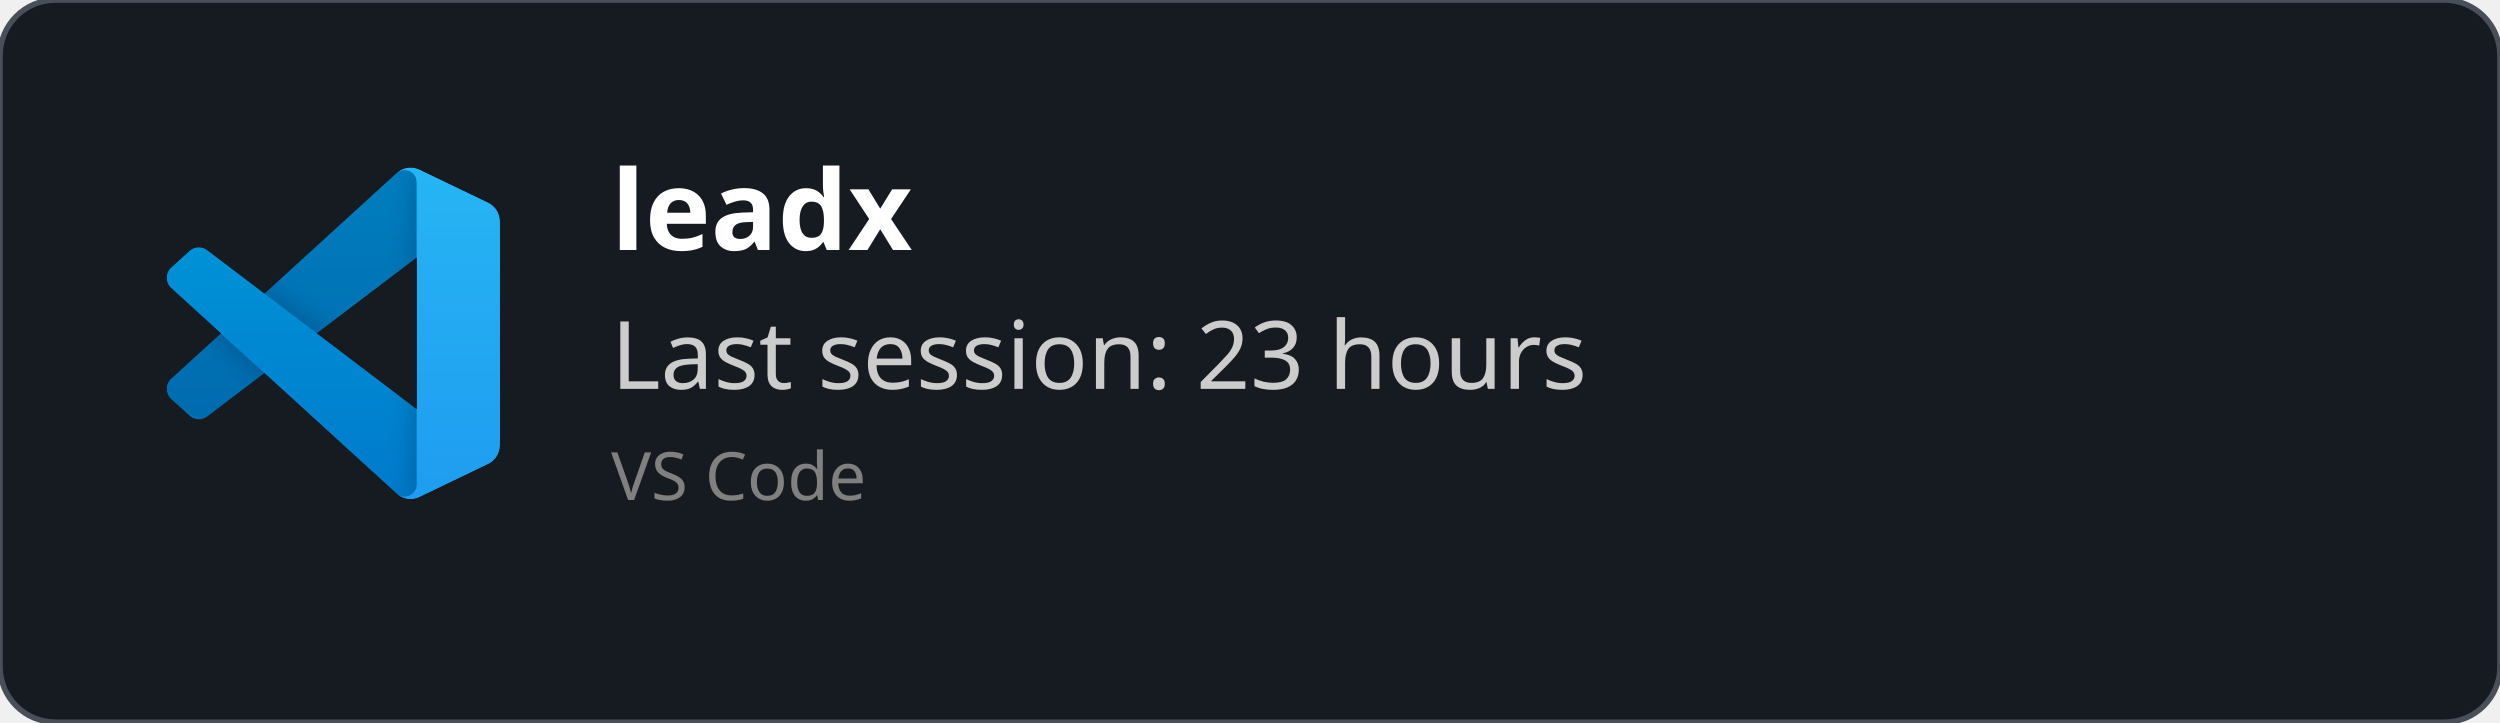
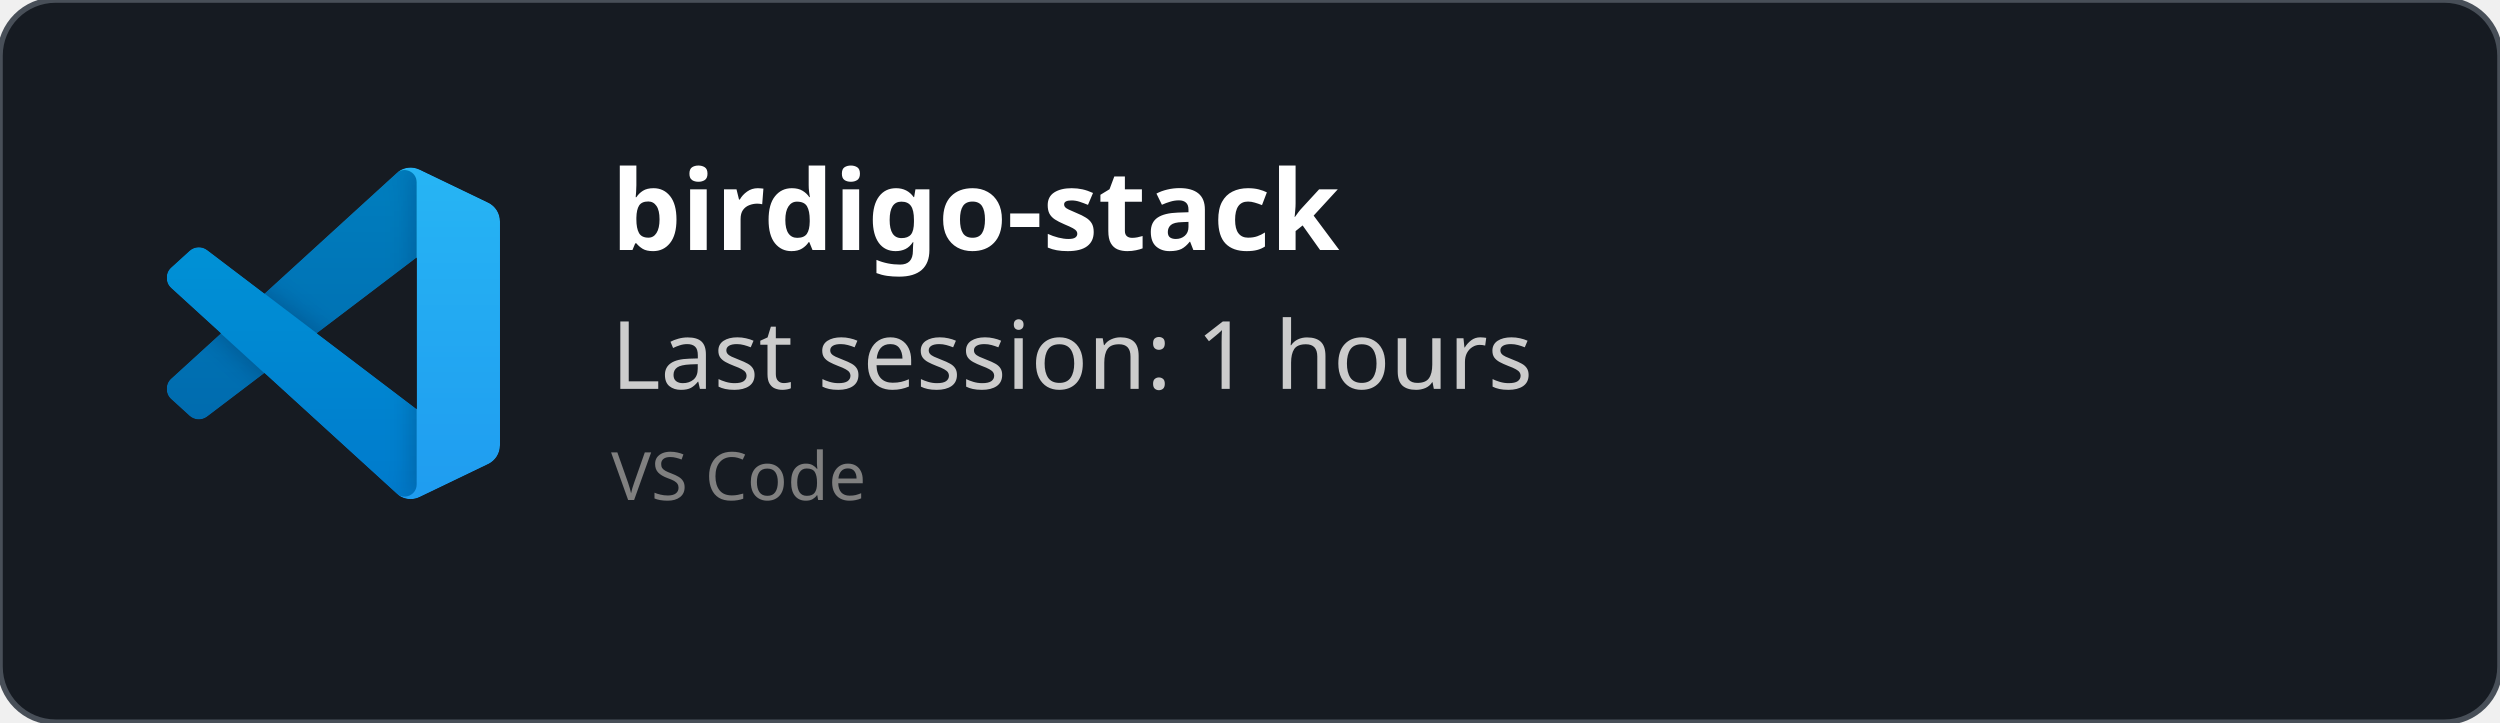
<svg xmlns="http://www.w3.org/2000/svg" width="450" height="130" viewBox="0 0 450 130" fill="none" role="img">
  <style>
    *{
        font-family: 'Segoe UI', Ubuntu, monospace
    }
    </style>
  <defs>
    <clipPath id="horizontalClip" x="20" y="20" width="500" height="200">
      <rect x="90" y="20" width="300" height="50" />
    </clipPath>
  </defs>
  <rect width="450" height="130" fill="rgba(22,27,34)" stroke="#484f58" stroke-width="1" fill-opacity="1" stroke-opacity="1" x="0" y="0" rx="10px" ry="10px">
    </rect>
  <svg width="60" height="60" x="30" y="30" viewBox="0 0 100 100" fill="none" id="vscode">
    <mask id="mask0" mask-type="alpha" maskUnits="userSpaceOnUse" x="0" y="0" width="100" height="100">
      <path fill-rule="evenodd" clip-rule="evenodd" d="M70.912 99.317C72.487 99.931 74.283 99.891 75.873 99.126L96.461 89.22C98.624 88.179 100 85.989 100 83.587V16.413C100 14.011 98.624 11.822 96.461 10.781L75.873 0.874C73.786 -0.13 71.345 0.116 69.513 1.447C69.252 1.637 69.003 1.849 68.769 2.083L29.355 38.041L12.187 25.01C10.589 23.797 8.354 23.896 6.869 25.246L1.363 30.255C-0.453 31.906 -0.455 34.763 1.359 36.417L16.247 50L1.359 63.583C-0.455 65.237 -0.453 68.094 1.363 69.745L6.869 74.754C8.354 76.104 10.589 76.204 12.187 74.99L29.355 61.959L68.769 97.917C69.392 98.541 70.125 99.01 70.912 99.317ZM75.015 27.299L45.109 50L75.015 72.701V27.299Z" fill="white" />
    </mask>
    <g mask="url(#mask0)">
      <path d="M96.461 10.796L75.857 0.876C73.472 -0.273 70.622 0.212 68.75 2.083L1.299 63.583C-0.516 65.237 -0.514 68.094 1.303 69.745L6.813 74.754C8.298 76.104 10.535 76.204 12.134 74.99L93.361 13.37C96.086 11.303 100 13.246 100 16.667V16.427C100 14.027 98.625 11.838 96.461 10.796Z" fill="#0065A9" />
      <g filter="url(#filter0_d)">
        <path d="M96.461 89.204L75.857 99.124C73.472 100.273 70.622 99.788 68.75 97.917L1.299 36.417C-0.516 34.763 -0.514 31.906 1.303 30.255L6.813 25.246C8.298 23.896 10.535 23.796 12.134 25.009L93.361 86.63C96.086 88.697 100 86.754 100 83.333V83.573C100 85.974 98.625 88.162 96.461 89.204Z" fill="#007ACC" />
      </g>
      <g filter="url(#filter1_d)">
        <path d="M75.858 99.126C73.472 100.274 70.622 99.788 68.75 97.917C71.056 100.223 75 98.59 75 95.328V4.672C75 1.41 71.056 -0.223 68.75 2.083C70.622 0.211 73.472 -0.274 75.858 0.874L96.459 10.781C98.623 11.822 100 14.011 100 16.413V83.587C100 85.989 98.623 88.179 96.459 89.22L75.858 99.126Z" fill="#1F9CF0" />
      </g>
      <g style="mix-blend-mode:overlay" opacity="0.25">
        <path fill-rule="evenodd" clip-rule="evenodd" d="M70.851 99.317C72.426 99.931 74.222 99.891 75.812 99.126L96.4 89.22C98.563 88.179 99.939 85.989 99.939 83.587V16.413C99.939 14.011 98.564 11.822 96.4 10.781L75.812 0.874C73.725 -0.13 71.284 0.116 69.453 1.447C69.191 1.637 68.942 1.849 68.708 2.083L29.294 38.041L12.126 25.01C10.528 23.796 8.293 23.896 6.809 25.246L1.302 30.255C-0.513 31.906 -0.515 34.763 1.298 36.417L16.186 50L1.298 63.583C-0.515 65.237 -0.513 68.094 1.302 69.745L6.809 74.754C8.293 76.104 10.528 76.204 12.126 74.99L29.294 61.959L68.708 97.917C69.332 98.54 70.064 99.01 70.851 99.317ZM74.954 27.299L45.048 50L74.954 72.701V27.299Z" fill="url(#paint0_linear)" />
      </g>
    </g>
    <defs>
      <filter id="filter0_d" x="-8.394" y="15.829" width="116.727" height="92.246" filterUnits="userSpaceOnUse" color-interpolation-filters="sRGB">
        <feFlood flood-opacity="0" result="BackgroundImageFix" />
        <feColorMatrix in="SourceAlpha" type="matrix" values="0 0 0 0 0 0 0 0 0 0 0 0 0 0 0 0 0 0 127 0" />
        <feOffset />
        <feGaussianBlur stdDeviation="4.167" />
        <feColorMatrix type="matrix" values="0 0 0 0 0 0 0 0 0 0 0 0 0 0 0 0 0 0 0.25 0" />
        <feBlend mode="overlay" in2="BackgroundImageFix" result="effect1_dropShadow" />
        <feBlend mode="normal" in="SourceGraphic" in2="effect1_dropShadow" result="shape" />
      </filter>
      <filter id="filter1_d" x="60.417" y="-8.076" width="47.917" height="116.151" filterUnits="userSpaceOnUse" color-interpolation-filters="sRGB">
        <feFlood flood-opacity="0" result="BackgroundImageFix" />
        <feColorMatrix in="SourceAlpha" type="matrix" values="0 0 0 0 0 0 0 0 0 0 0 0 0 0 0 0 0 0 127 0" />
        <feOffset />
        <feGaussianBlur stdDeviation="4.167" />
        <feColorMatrix type="matrix" values="0 0 0 0 0 0 0 0 0 0 0 0 0 0 0 0 0 0 0.25 0" />
        <feBlend mode="overlay" in2="BackgroundImageFix" result="effect1_dropShadow" />
        <feBlend mode="normal" in="SourceGraphic" in2="effect1_dropShadow" result="shape" />
      </filter>
      <linearGradient id="paint0_linear" x1="49.939" y1="0.258" x2="49.939" y2="99.742" gradientUnits="userSpaceOnUse">
        <stop stop-color="white" />
        <stop offset="1" stop-color="white" stop-opacity="0" />
      </linearGradient>
    </defs>
  </svg>
  <text x="110" y="45" font-size="20" clip-path="url(#horizontalClip)" font-weight="bold" font-family="Ubuntu" fill="white">
-     leadx
+     birdigo-stack
    </text>
  <text x="110" y="70" font-size="17px" font-family="Ubuntu" fill="#ccc">
-     Last session: 23 hours
+     Last session: 1 hours
    </text>
  <text x="110" y="90" font-size="12px" font-family="Ubuntu" fill="grey">
    VS Code
    </text>
</svg>
